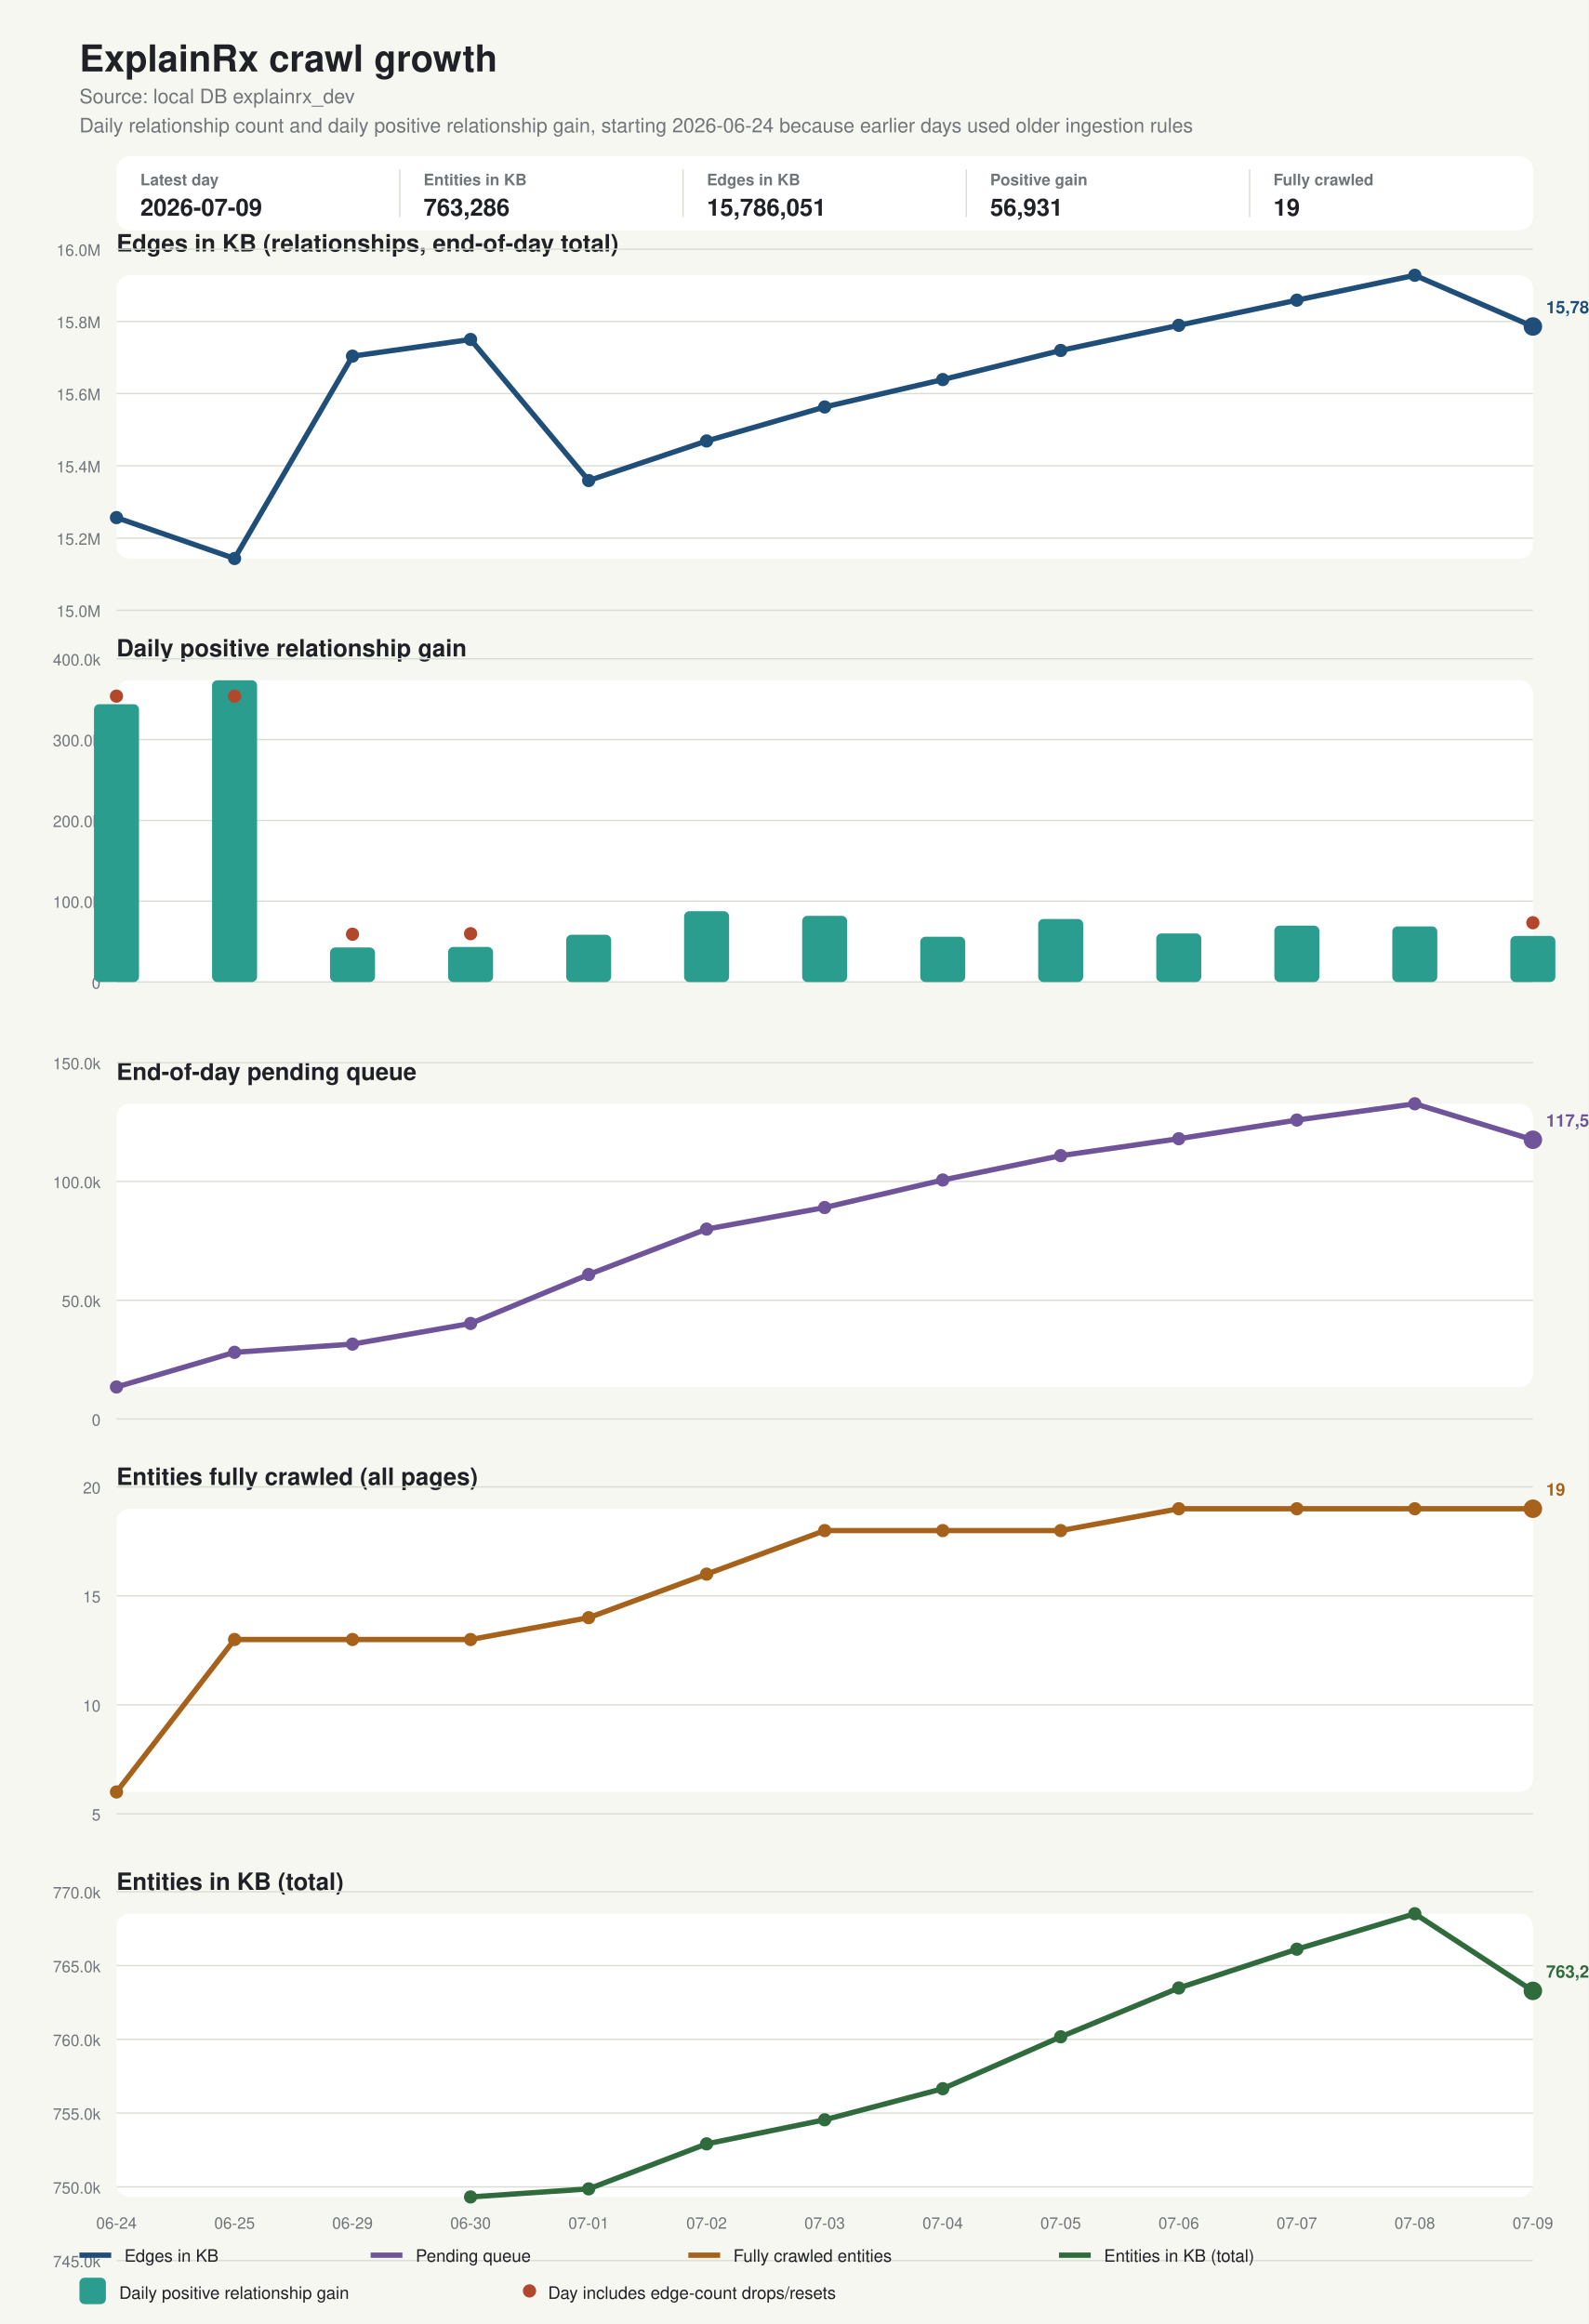
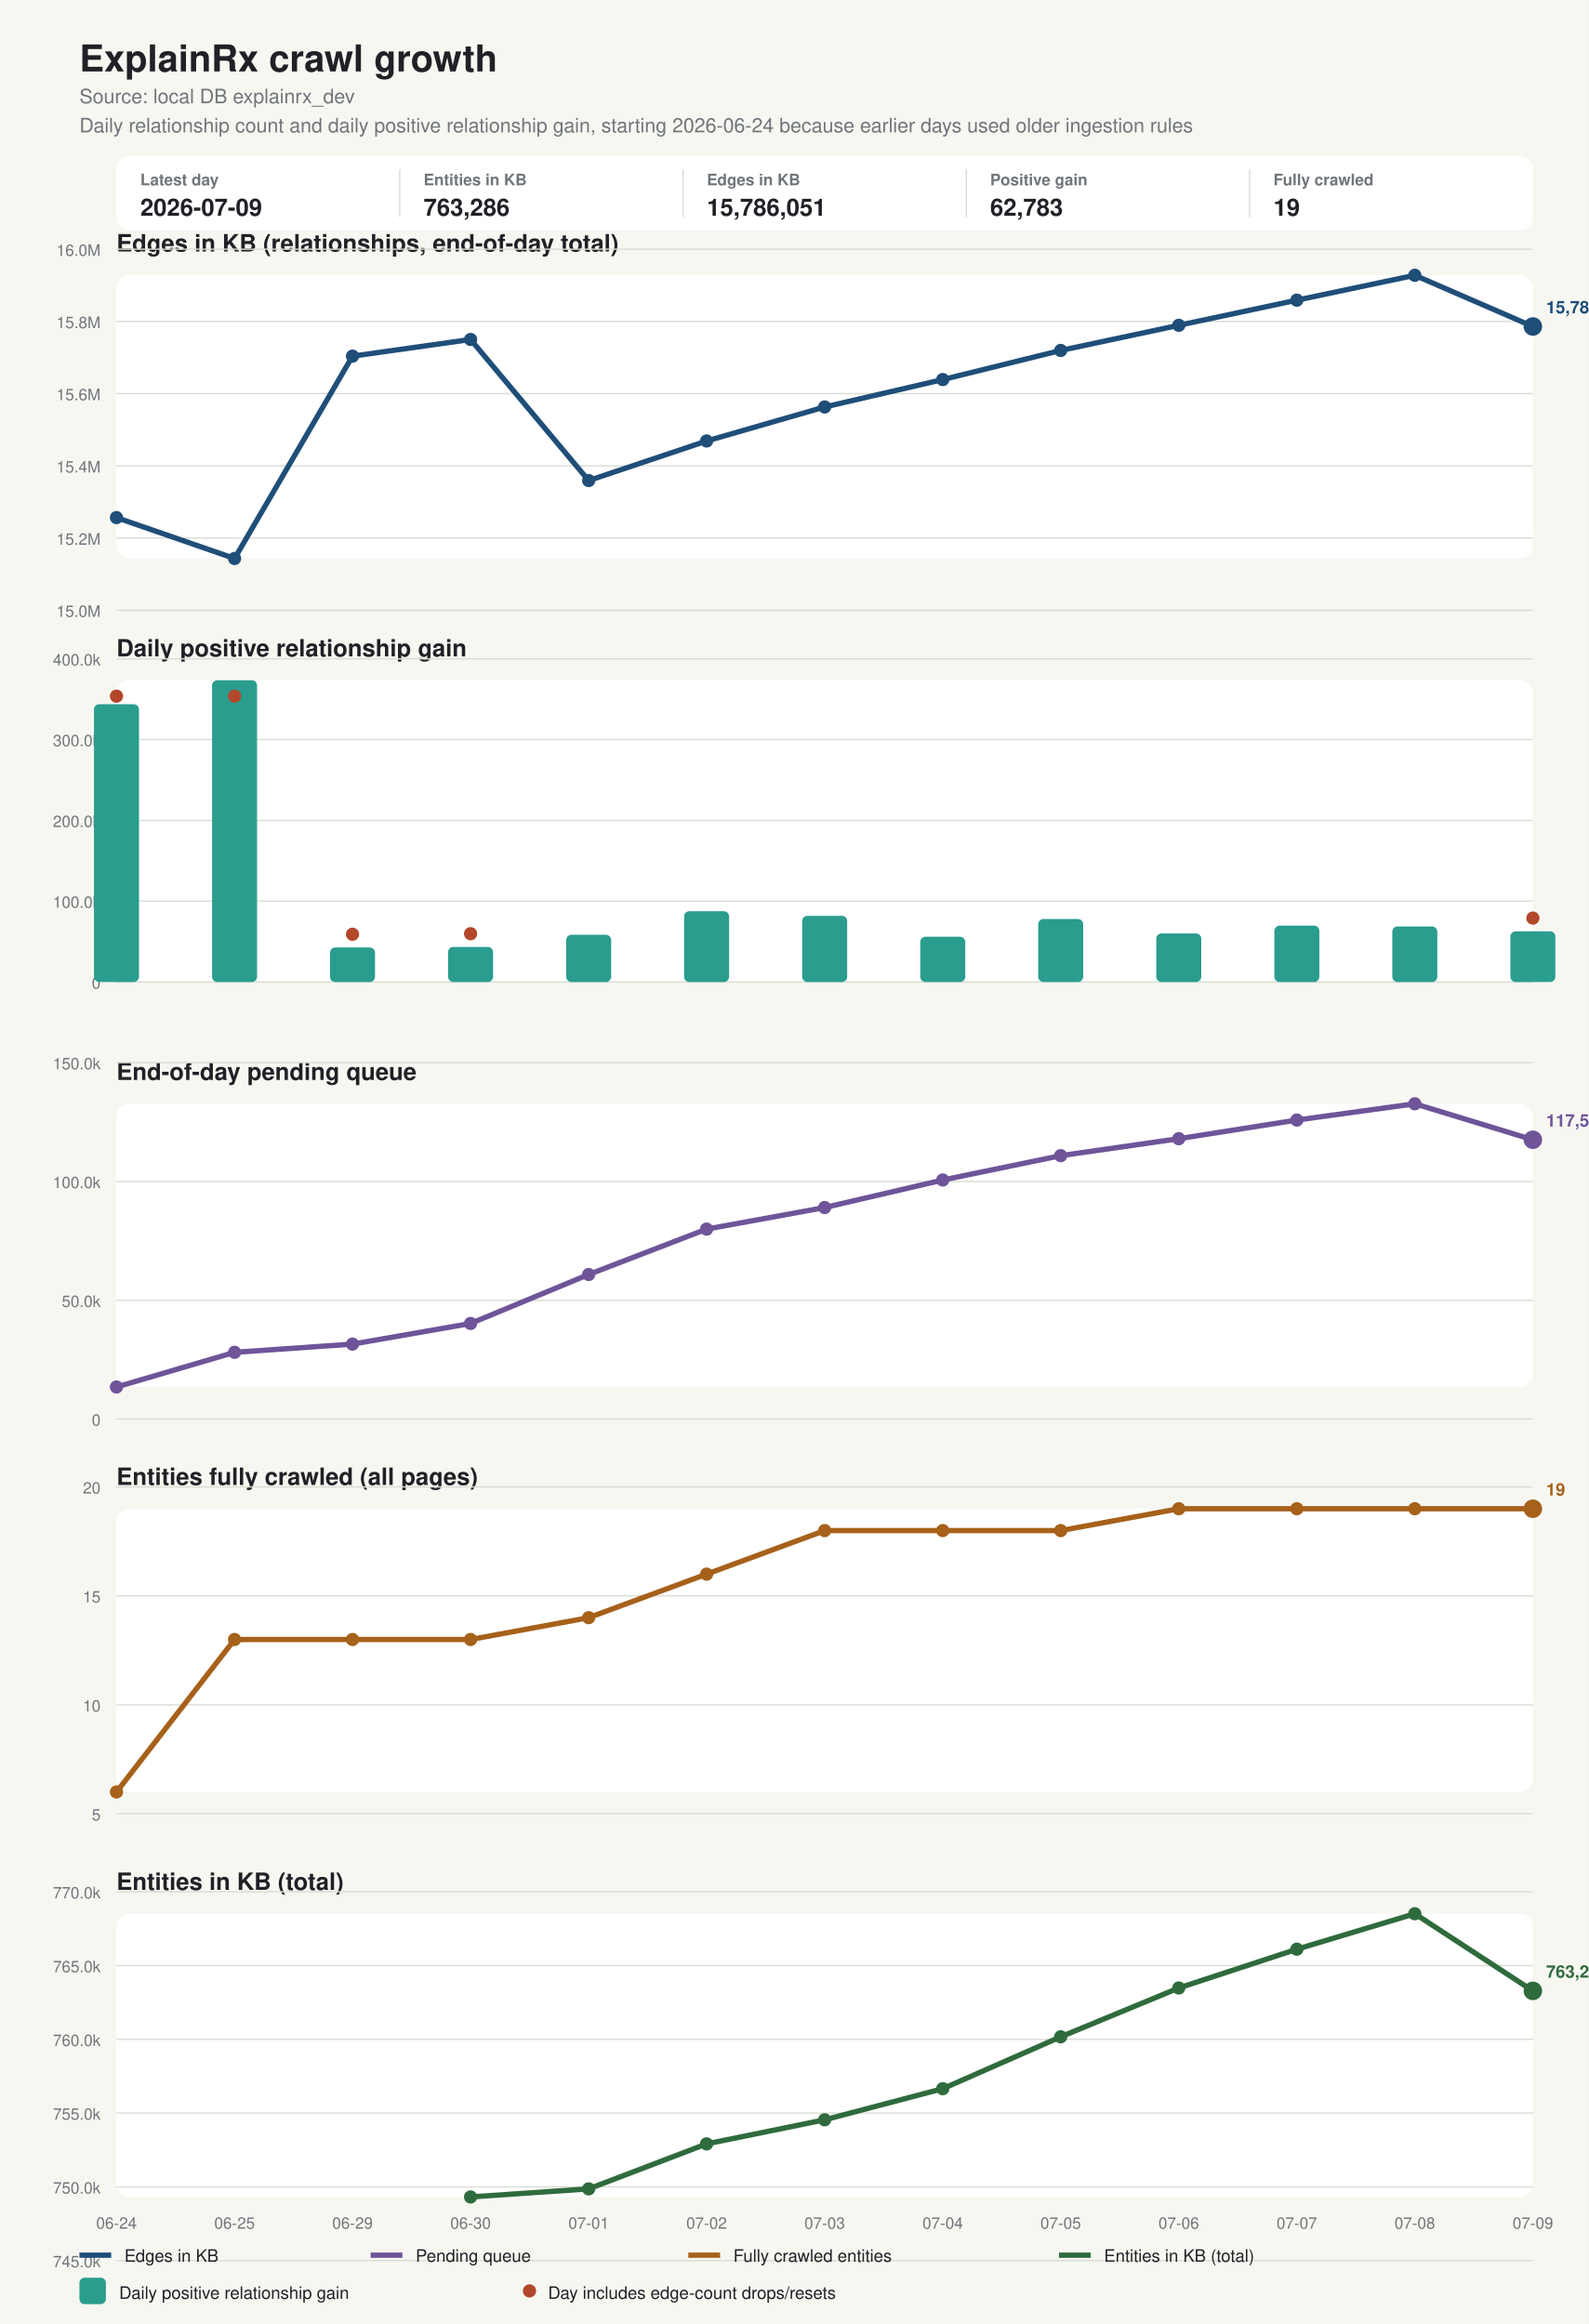
<svg xmlns="http://www.w3.org/2000/svg" width="1200" height="1756" viewBox="0 0 1200 1756">
  <rect width="100%" height="100%" fill="#f7f7f2" />
  <text x="60" y="54" font-family="Helvetica, Arial, sans-serif" font-size="28" font-weight="700" fill="#202126">ExplainRx crawl growth</text>
  <text x="60" y="78" font-family="Helvetica, Arial, sans-serif" font-size="15" fill="#70757a">Source: local DB explainrx_dev</text>
  <text x="60" y="100" font-family="Helvetica, Arial, sans-serif" font-size="15" fill="#70757a">Daily relationship count and daily positive relationship gain, starting 2026-06-24 because earlier days used older ingestion rules</text>
  <rect x="88" y="118" width="1070" height="56" fill="#ffffff" rx="10" />
  <rect x="88" y="208" width="1070" height="214" fill="#ffffff" rx="10" />
  <rect x="88" y="514" width="1070" height="228" fill="#ffffff" rx="10" />
  <rect x="88" y="834" width="1070" height="214" fill="#ffffff" rx="10" />
  <rect x="88" y="1140" width="1070" height="214" fill="#ffffff" rx="10" />
  <rect x="88" y="1446" width="1070" height="214" fill="#ffffff" rx="10" />
  <text x="88" y="190" font-family="Helvetica, Arial, sans-serif" font-size="18" font-weight="700" fill="#202126">Edges in KB (relationships, end-of-day total)</text>
  <text x="88" y="496" font-family="Helvetica, Arial, sans-serif" font-size="18" font-weight="700" fill="#202126">Daily positive relationship gain</text>
  <text x="88" y="816" font-family="Helvetica, Arial, sans-serif" font-size="18" font-weight="700" fill="#202126">End-of-day pending queue</text>
  <text x="88" y="1122" font-family="Helvetica, Arial, sans-serif" font-size="18" font-weight="700" fill="#202126">Entities fully crawled (all pages)</text>
  <text x="88" y="1428" font-family="Helvetica, Arial, sans-serif" font-size="18" font-weight="700" fill="#202126">Entities in KB (total)</text>
  <text x="106.0" y="140" font-family="Helvetica, Arial, sans-serif" font-size="12" font-weight="700" fill="#70757a">Latest day</text>
  <text x="106.0" y="163" font-family="Helvetica, Arial, sans-serif" font-size="18" font-weight="700" fill="#202126">2026-07-09</text>
  <line x1="302.0" y1="128" x2="302.0" y2="164" stroke="#d8ddd2" stroke-width="1" />
  <text x="320.0" y="140" font-family="Helvetica, Arial, sans-serif" font-size="12" font-weight="700" fill="#70757a">Entities in KB</text>
  <text x="320.0" y="163" font-family="Helvetica, Arial, sans-serif" font-size="18" font-weight="700" fill="#202126">763,286</text>
  <line x1="516.0" y1="128" x2="516.0" y2="164" stroke="#d8ddd2" stroke-width="1" />
  <text x="534.0" y="140" font-family="Helvetica, Arial, sans-serif" font-size="12" font-weight="700" fill="#70757a">Edges in KB</text>
  <text x="534.0" y="163" font-family="Helvetica, Arial, sans-serif" font-size="18" font-weight="700" fill="#202126">15,786,051</text>
  <line x1="730.0" y1="128" x2="730.0" y2="164" stroke="#d8ddd2" stroke-width="1" />
  <text x="748.0" y="140" font-family="Helvetica, Arial, sans-serif" font-size="12" font-weight="700" fill="#70757a">Positive gain</text>
-   <text x="748.0" y="163" font-family="Helvetica, Arial, sans-serif" font-size="18" font-weight="700" fill="#202126">56,931</text>
+   <text x="748.0" y="163" font-family="Helvetica, Arial, sans-serif" font-size="18" font-weight="700" fill="#202126">62,783</text>
  <line x1="944.0" y1="128" x2="944.0" y2="164" stroke="#d8ddd2" stroke-width="1" />
  <text x="962.0" y="140" font-family="Helvetica, Arial, sans-serif" font-size="12" font-weight="700" fill="#70757a">Fully crawled</text>
  <text x="962.0" y="163" font-family="Helvetica, Arial, sans-serif" font-size="18" font-weight="700" fill="#202126">19</text>
  <line x1="88" y1="461.1" x2="1158" y2="461.1" stroke="#d8ddd2" stroke-width="1" />
  <text x="76" y="466.1" text-anchor="end" font-family="Helvetica, Arial, sans-serif" font-size="12" fill="#70757a">15.0M</text>
  <line x1="88" y1="406.6" x2="1158" y2="406.6" stroke="#d8ddd2" stroke-width="1" />
  <text x="76" y="411.6" text-anchor="end" font-family="Helvetica, Arial, sans-serif" font-size="12" fill="#70757a">15.2M</text>
  <line x1="88" y1="352.0" x2="1158" y2="352.0" stroke="#d8ddd2" stroke-width="1" />
  <text x="76" y="357.0" text-anchor="end" font-family="Helvetica, Arial, sans-serif" font-size="12" fill="#70757a">15.4M</text>
  <line x1="88" y1="297.4" x2="1158" y2="297.4" stroke="#d8ddd2" stroke-width="1" />
  <text x="76" y="302.4" text-anchor="end" font-family="Helvetica, Arial, sans-serif" font-size="12" fill="#70757a">15.6M</text>
  <line x1="88" y1="242.9" x2="1158" y2="242.9" stroke="#d8ddd2" stroke-width="1" />
  <text x="76" y="247.9" text-anchor="end" font-family="Helvetica, Arial, sans-serif" font-size="12" fill="#70757a">15.8M</text>
  <line x1="88" y1="188.3" x2="1158" y2="188.3" stroke="#d8ddd2" stroke-width="1" />
  <text x="76" y="193.3" text-anchor="end" font-family="Helvetica, Arial, sans-serif" font-size="12" fill="#70757a">16.0M</text>
  <line x1="88" y1="742.0" x2="1158" y2="742.0" stroke="#d8ddd2" stroke-width="1" />
  <text x="76" y="747.0" text-anchor="end" font-family="Helvetica, Arial, sans-serif" font-size="12" fill="#70757a">0</text>
  <line x1="88" y1="680.9" x2="1158" y2="680.9" stroke="#d8ddd2" stroke-width="1" />
  <text x="76" y="685.9" text-anchor="end" font-family="Helvetica, Arial, sans-serif" font-size="12" fill="#70757a">100.0k</text>
  <line x1="88" y1="619.9" x2="1158" y2="619.9" stroke="#d8ddd2" stroke-width="1" />
  <text x="76" y="624.9" text-anchor="end" font-family="Helvetica, Arial, sans-serif" font-size="12" fill="#70757a">200.0k</text>
  <line x1="88" y1="558.8" x2="1158" y2="558.8" stroke="#d8ddd2" stroke-width="1" />
  <text x="76" y="563.8" text-anchor="end" font-family="Helvetica, Arial, sans-serif" font-size="12" fill="#70757a">300.0k</text>
  <line x1="88" y1="497.8" x2="1158" y2="497.8" stroke="#d8ddd2" stroke-width="1" />
  <text x="76" y="502.8" text-anchor="end" font-family="Helvetica, Arial, sans-serif" font-size="12" fill="#70757a">400.0k</text>
  <line x1="88" y1="1072.2" x2="1158" y2="1072.2" stroke="#d8ddd2" stroke-width="1" />
  <text x="76" y="1077.2" text-anchor="end" font-family="Helvetica, Arial, sans-serif" font-size="12" fill="#70757a">0</text>
  <line x1="88" y1="982.5" x2="1158" y2="982.5" stroke="#d8ddd2" stroke-width="1" />
  <text x="76" y="987.5" text-anchor="end" font-family="Helvetica, Arial, sans-serif" font-size="12" fill="#70757a">50.0k</text>
  <line x1="88" y1="892.7" x2="1158" y2="892.7" stroke="#d8ddd2" stroke-width="1" />
  <text x="76" y="897.7" text-anchor="end" font-family="Helvetica, Arial, sans-serif" font-size="12" fill="#70757a">100.0k</text>
  <line x1="88" y1="802.9" x2="1158" y2="802.9" stroke="#d8ddd2" stroke-width="1" />
  <text x="76" y="807.9" text-anchor="end" font-family="Helvetica, Arial, sans-serif" font-size="12" fill="#70757a">150.0k</text>
  <line x1="88" y1="1370.5" x2="1158" y2="1370.5" stroke="#d8ddd2" stroke-width="1" />
  <text x="76" y="1375.5" text-anchor="end" font-family="Helvetica, Arial, sans-serif" font-size="12" fill="#70757a">5</text>
  <line x1="88" y1="1288.2" x2="1158" y2="1288.2" stroke="#d8ddd2" stroke-width="1" />
  <text x="76" y="1293.2" text-anchor="end" font-family="Helvetica, Arial, sans-serif" font-size="12" fill="#70757a">10</text>
  <line x1="88" y1="1205.8" x2="1158" y2="1205.8" stroke="#d8ddd2" stroke-width="1" />
  <text x="76" y="1210.8" text-anchor="end" font-family="Helvetica, Arial, sans-serif" font-size="12" fill="#70757a">15</text>
  <line x1="88" y1="1123.5" x2="1158" y2="1123.5" stroke="#d8ddd2" stroke-width="1" />
  <text x="76" y="1128.5" text-anchor="end" font-family="Helvetica, Arial, sans-serif" font-size="12" fill="#70757a">20</text>
  <line x1="88" y1="1708.1" x2="1158" y2="1708.1" stroke="#d8ddd2" stroke-width="1" />
  <text x="76" y="1713.1" text-anchor="end" font-family="Helvetica, Arial, sans-serif" font-size="12" fill="#70757a">745.0k</text>
  <line x1="88" y1="1652.4" x2="1158" y2="1652.4" stroke="#d8ddd2" stroke-width="1" />
  <text x="76" y="1657.4" text-anchor="end" font-family="Helvetica, Arial, sans-serif" font-size="12" fill="#70757a">750.0k</text>
  <line x1="88" y1="1596.6" x2="1158" y2="1596.6" stroke="#d8ddd2" stroke-width="1" />
  <text x="76" y="1601.6" text-anchor="end" font-family="Helvetica, Arial, sans-serif" font-size="12" fill="#70757a">755.0k</text>
  <line x1="88" y1="1540.9" x2="1158" y2="1540.9" stroke="#d8ddd2" stroke-width="1" />
  <text x="76" y="1545.9" text-anchor="end" font-family="Helvetica, Arial, sans-serif" font-size="12" fill="#70757a">760.0k</text>
  <line x1="88" y1="1485.2" x2="1158" y2="1485.2" stroke="#d8ddd2" stroke-width="1" />
  <text x="76" y="1490.2" text-anchor="end" font-family="Helvetica, Arial, sans-serif" font-size="12" fill="#70757a">765.0k</text>
  <line x1="88" y1="1429.4" x2="1158" y2="1429.4" stroke="#d8ddd2" stroke-width="1" />
  <text x="76" y="1434.4" text-anchor="end" font-family="Helvetica, Arial, sans-serif" font-size="12" fill="#70757a">770.0k</text>
  <path d="M 88.0 391.1 L 177.2 422.0 L 266.3 269.1 L 355.5 256.5 L 444.7 363.1 L 533.8 333.2 L 623.0 307.5 L 712.2 286.8 L 801.3 264.8 L 890.5 245.8 L 979.7 226.8 L 1068.8 208.0 L 1158.0 246.7" fill="none" stroke="#1f4e79" stroke-width="4" stroke-linecap="round" stroke-linejoin="round" />
  <circle cx="88.0" cy="391.1" r="5" fill="#1f4e79" />
  <circle cx="177.2" cy="422.0" r="5" fill="#1f4e79" />
  <circle cx="266.3" cy="269.1" r="5" fill="#1f4e79" />
  <circle cx="355.5" cy="256.5" r="5" fill="#1f4e79" />
  <circle cx="444.7" cy="363.1" r="5" fill="#1f4e79" />
  <circle cx="533.8" cy="333.2" r="5" fill="#1f4e79" />
  <circle cx="623.0" cy="307.5" r="5" fill="#1f4e79" />
  <circle cx="712.2" cy="286.8" r="5" fill="#1f4e79" />
  <circle cx="801.3" cy="264.8" r="5" fill="#1f4e79" />
  <circle cx="890.5" cy="245.8" r="5" fill="#1f4e79" />
  <circle cx="979.7" cy="226.8" r="5" fill="#1f4e79" />
  <circle cx="1068.8" cy="208.0" r="5" fill="#1f4e79" />
  <circle cx="1158.0" cy="246.7" r="7" fill="#1f4e79" />
  <text x="1168.0" y="236.7" font-family="Helvetica, Arial, sans-serif" font-size="13" font-weight="700" fill="#1f4e79">15,786,051</text>
  <rect x="71.0" y="532.1" width="34" height="209.9" rx="4" fill="#2a9d8f" />
  <circle cx="88.0" cy="526.0" r="5" fill="#b3472c" />
  <rect x="160.2" y="514.0" width="34" height="228.0" rx="4" fill="#2a9d8f" />
  <circle cx="177.2" cy="526.0" r="5" fill="#b3472c" />
  <rect x="249.3" y="715.9" width="34" height="26.1" rx="4" fill="#2a9d8f" />
  <circle cx="266.3" cy="705.9" r="5" fill="#b3472c" />
  <rect x="338.5" y="715.5" width="34" height="26.5" rx="4" fill="#2a9d8f" />
  <circle cx="355.5" cy="705.5" r="5" fill="#b3472c" />
  <rect x="427.7" y="706.3" width="34" height="35.7" rx="4" fill="#2a9d8f" />
  <rect x="516.8" y="688.5" width="34" height="53.5" rx="4" fill="#2a9d8f" />
  <rect x="606.0" y="692.0" width="34" height="50.0" rx="4" fill="#2a9d8f" />
  <rect x="695.2" y="707.8" width="34" height="34.2" rx="4" fill="#2a9d8f" />
  <rect x="784.3" y="694.4" width="34" height="47.6" rx="4" fill="#2a9d8f" />
  <rect x="873.5" y="705.3" width="34" height="36.7" rx="4" fill="#2a9d8f" />
  <rect x="962.7" y="699.4" width="34" height="42.6" rx="4" fill="#2a9d8f" />
  <rect x="1051.8" y="700.0" width="34" height="42.0" rx="4" fill="#2a9d8f" />
-   <rect x="1141.0" y="707.2" width="34" height="34.8" rx="4" fill="#2a9d8f" />
-   <circle cx="1158.0" cy="697.2" r="5" fill="#b3472c" />
+   <rect x="1141.0" y="703.7" width="34" height="38.3" rx="4" fill="#2a9d8f" />
+   <circle cx="1158.0" cy="693.7" r="5" fill="#b3472c" />
  <path d="M 88.0 1048.0 L 177.2 1021.8 L 266.3 1015.6 L 355.5 1000.0 L 444.7 963.0 L 533.8 928.7 L 623.0 912.4 L 712.2 891.6 L 801.3 873.2 L 890.5 860.4 L 979.7 846.3 L 1068.8 834.0 L 1158.0 861.2" fill="none" stroke="#6f5499" stroke-width="4" stroke-linecap="round" stroke-linejoin="round" />
  <circle cx="88.0" cy="1048.0" r="5" fill="#6f5499" />
  <circle cx="177.2" cy="1021.8" r="5" fill="#6f5499" />
  <circle cx="266.3" cy="1015.6" r="5" fill="#6f5499" />
  <circle cx="355.5" cy="1000.0" r="5" fill="#6f5499" />
  <circle cx="444.7" cy="963.0" r="5" fill="#6f5499" />
  <circle cx="533.8" cy="928.7" r="5" fill="#6f5499" />
  <circle cx="623.0" cy="912.4" r="5" fill="#6f5499" />
  <circle cx="712.2" cy="891.6" r="5" fill="#6f5499" />
  <circle cx="801.3" cy="873.2" r="5" fill="#6f5499" />
  <circle cx="890.5" cy="860.4" r="5" fill="#6f5499" />
  <circle cx="979.7" cy="846.3" r="5" fill="#6f5499" />
  <circle cx="1068.8" cy="834.0" r="5" fill="#6f5499" />
  <circle cx="1158.0" cy="861.2" r="7" fill="#6f5499" />
  <text x="1168.0" y="851.2" font-family="Helvetica, Arial, sans-serif" font-size="13" font-weight="700" fill="#6f5499">117,532</text>
  <path d="M 88.0 1354.0 L 177.2 1238.8 L 266.3 1238.8 L 355.5 1238.8 L 444.7 1222.3 L 533.8 1189.4 L 623.0 1156.5 L 712.2 1156.5 L 801.3 1156.5 L 890.5 1140.0 L 979.7 1140.0 L 1068.8 1140.0 L 1158.0 1140.0" fill="none" stroke="#a6611a" stroke-width="4" stroke-linecap="round" stroke-linejoin="round" />
  <circle cx="88.0" cy="1354.0" r="5" fill="#a6611a" />
  <circle cx="177.2" cy="1238.8" r="5" fill="#a6611a" />
  <circle cx="266.3" cy="1238.8" r="5" fill="#a6611a" />
  <circle cx="355.5" cy="1238.8" r="5" fill="#a6611a" />
  <circle cx="444.7" cy="1222.3" r="5" fill="#a6611a" />
  <circle cx="533.8" cy="1189.4" r="5" fill="#a6611a" />
  <circle cx="623.0" cy="1156.5" r="5" fill="#a6611a" />
  <circle cx="712.2" cy="1156.5" r="5" fill="#a6611a" />
  <circle cx="801.3" cy="1156.5" r="5" fill="#a6611a" />
  <circle cx="890.5" cy="1140.0" r="5" fill="#a6611a" />
  <circle cx="979.7" cy="1140.0" r="5" fill="#a6611a" />
  <circle cx="1068.8" cy="1140.0" r="5" fill="#a6611a" />
  <circle cx="1158.0" cy="1140.0" r="7" fill="#a6611a" />
  <text x="1168.0" y="1130.0" font-family="Helvetica, Arial, sans-serif" font-size="13" font-weight="700" fill="#a6611a">19</text>
  <path d="M 355.5 1660.0 L 444.7 1653.9 L 533.8 1619.9 L 623.0 1601.7 L 712.2 1578.2 L 801.3 1539.0 L 890.5 1502.1 L 979.7 1472.8 L 1068.8 1446.0 L 1158.0 1504.3" fill="none" stroke="#2f6b3c" stroke-width="4" stroke-linecap="round" stroke-linejoin="round" />
  <circle cx="355.5" cy="1660.0" r="5" fill="#2f6b3c" />
  <circle cx="444.7" cy="1653.9" r="5" fill="#2f6b3c" />
  <circle cx="533.8" cy="1619.9" r="5" fill="#2f6b3c" />
  <circle cx="623.0" cy="1601.7" r="5" fill="#2f6b3c" />
  <circle cx="712.2" cy="1578.2" r="5" fill="#2f6b3c" />
  <circle cx="801.3" cy="1539.0" r="5" fill="#2f6b3c" />
  <circle cx="890.5" cy="1502.1" r="5" fill="#2f6b3c" />
  <circle cx="979.7" cy="1472.8" r="5" fill="#2f6b3c" />
  <circle cx="1068.8" cy="1446.0" r="5" fill="#2f6b3c" />
  <circle cx="1158.0" cy="1504.3" r="7" fill="#2f6b3c" />
  <text x="1168.0" y="1494.3" font-family="Helvetica, Arial, sans-serif" font-size="13" font-weight="700" fill="#2f6b3c">763,286</text>
  <text x="88.0" y="1684" text-anchor="middle" font-family="Helvetica, Arial, sans-serif" font-size="12" fill="#70757a">06-24</text>
  <text x="177.2" y="1684" text-anchor="middle" font-family="Helvetica, Arial, sans-serif" font-size="12" fill="#70757a">06-25</text>
  <text x="266.3" y="1684" text-anchor="middle" font-family="Helvetica, Arial, sans-serif" font-size="12" fill="#70757a">06-29</text>
  <text x="355.5" y="1684" text-anchor="middle" font-family="Helvetica, Arial, sans-serif" font-size="12" fill="#70757a">06-30</text>
  <text x="444.7" y="1684" text-anchor="middle" font-family="Helvetica, Arial, sans-serif" font-size="12" fill="#70757a">07-01</text>
  <text x="533.8" y="1684" text-anchor="middle" font-family="Helvetica, Arial, sans-serif" font-size="12" fill="#70757a">07-02</text>
  <text x="623.0" y="1684" text-anchor="middle" font-family="Helvetica, Arial, sans-serif" font-size="12" fill="#70757a">07-03</text>
  <text x="712.2" y="1684" text-anchor="middle" font-family="Helvetica, Arial, sans-serif" font-size="12" fill="#70757a">07-04</text>
  <text x="801.3" y="1684" text-anchor="middle" font-family="Helvetica, Arial, sans-serif" font-size="12" fill="#70757a">07-05</text>
  <text x="890.5" y="1684" text-anchor="middle" font-family="Helvetica, Arial, sans-serif" font-size="12" fill="#70757a">07-06</text>
  <text x="979.7" y="1684" text-anchor="middle" font-family="Helvetica, Arial, sans-serif" font-size="12" fill="#70757a">07-07</text>
  <text x="1068.8" y="1684" text-anchor="middle" font-family="Helvetica, Arial, sans-serif" font-size="12" fill="#70757a">07-08</text>
  <text x="1158.0" y="1684" text-anchor="middle" font-family="Helvetica, Arial, sans-serif" font-size="12" fill="#70757a">07-09</text>
  <line x1="60" y1="1704" x2="84" y2="1704" stroke="#1f4e79" stroke-width="4" />
  <text x="94" y="1709" font-family="Helvetica, Arial, sans-serif" font-size="13" fill="#202126">Edges in KB</text>
  <line x1="280" y1="1704" x2="304" y2="1704" stroke="#6f5499" stroke-width="4" />
  <text x="314" y="1709" font-family="Helvetica, Arial, sans-serif" font-size="13" fill="#202126">Pending queue</text>
  <line x1="520" y1="1704" x2="544" y2="1704" stroke="#a6611a" stroke-width="4" />
  <text x="554" y="1709" font-family="Helvetica, Arial, sans-serif" font-size="13" fill="#202126">Fully crawled entities</text>
  <line x1="800" y1="1704" x2="824" y2="1704" stroke="#2f6b3c" stroke-width="4" />
  <text x="834" y="1709" font-family="Helvetica, Arial, sans-serif" font-size="13" fill="#202126">Entities in KB (total)</text>
  <rect x="60" y="1721" width="20" height="20" rx="4" fill="#2a9d8f" />
  <text x="90" y="1737" font-family="Helvetica, Arial, sans-serif" font-size="13" fill="#202126">Daily positive relationship gain</text>
  <circle cx="400" cy="1731" r="5" fill="#b3472c" />
  <text x="414" y="1737" font-family="Helvetica, Arial, sans-serif" font-size="13" fill="#202126">Day includes edge-count drops/resets</text>
</svg>
